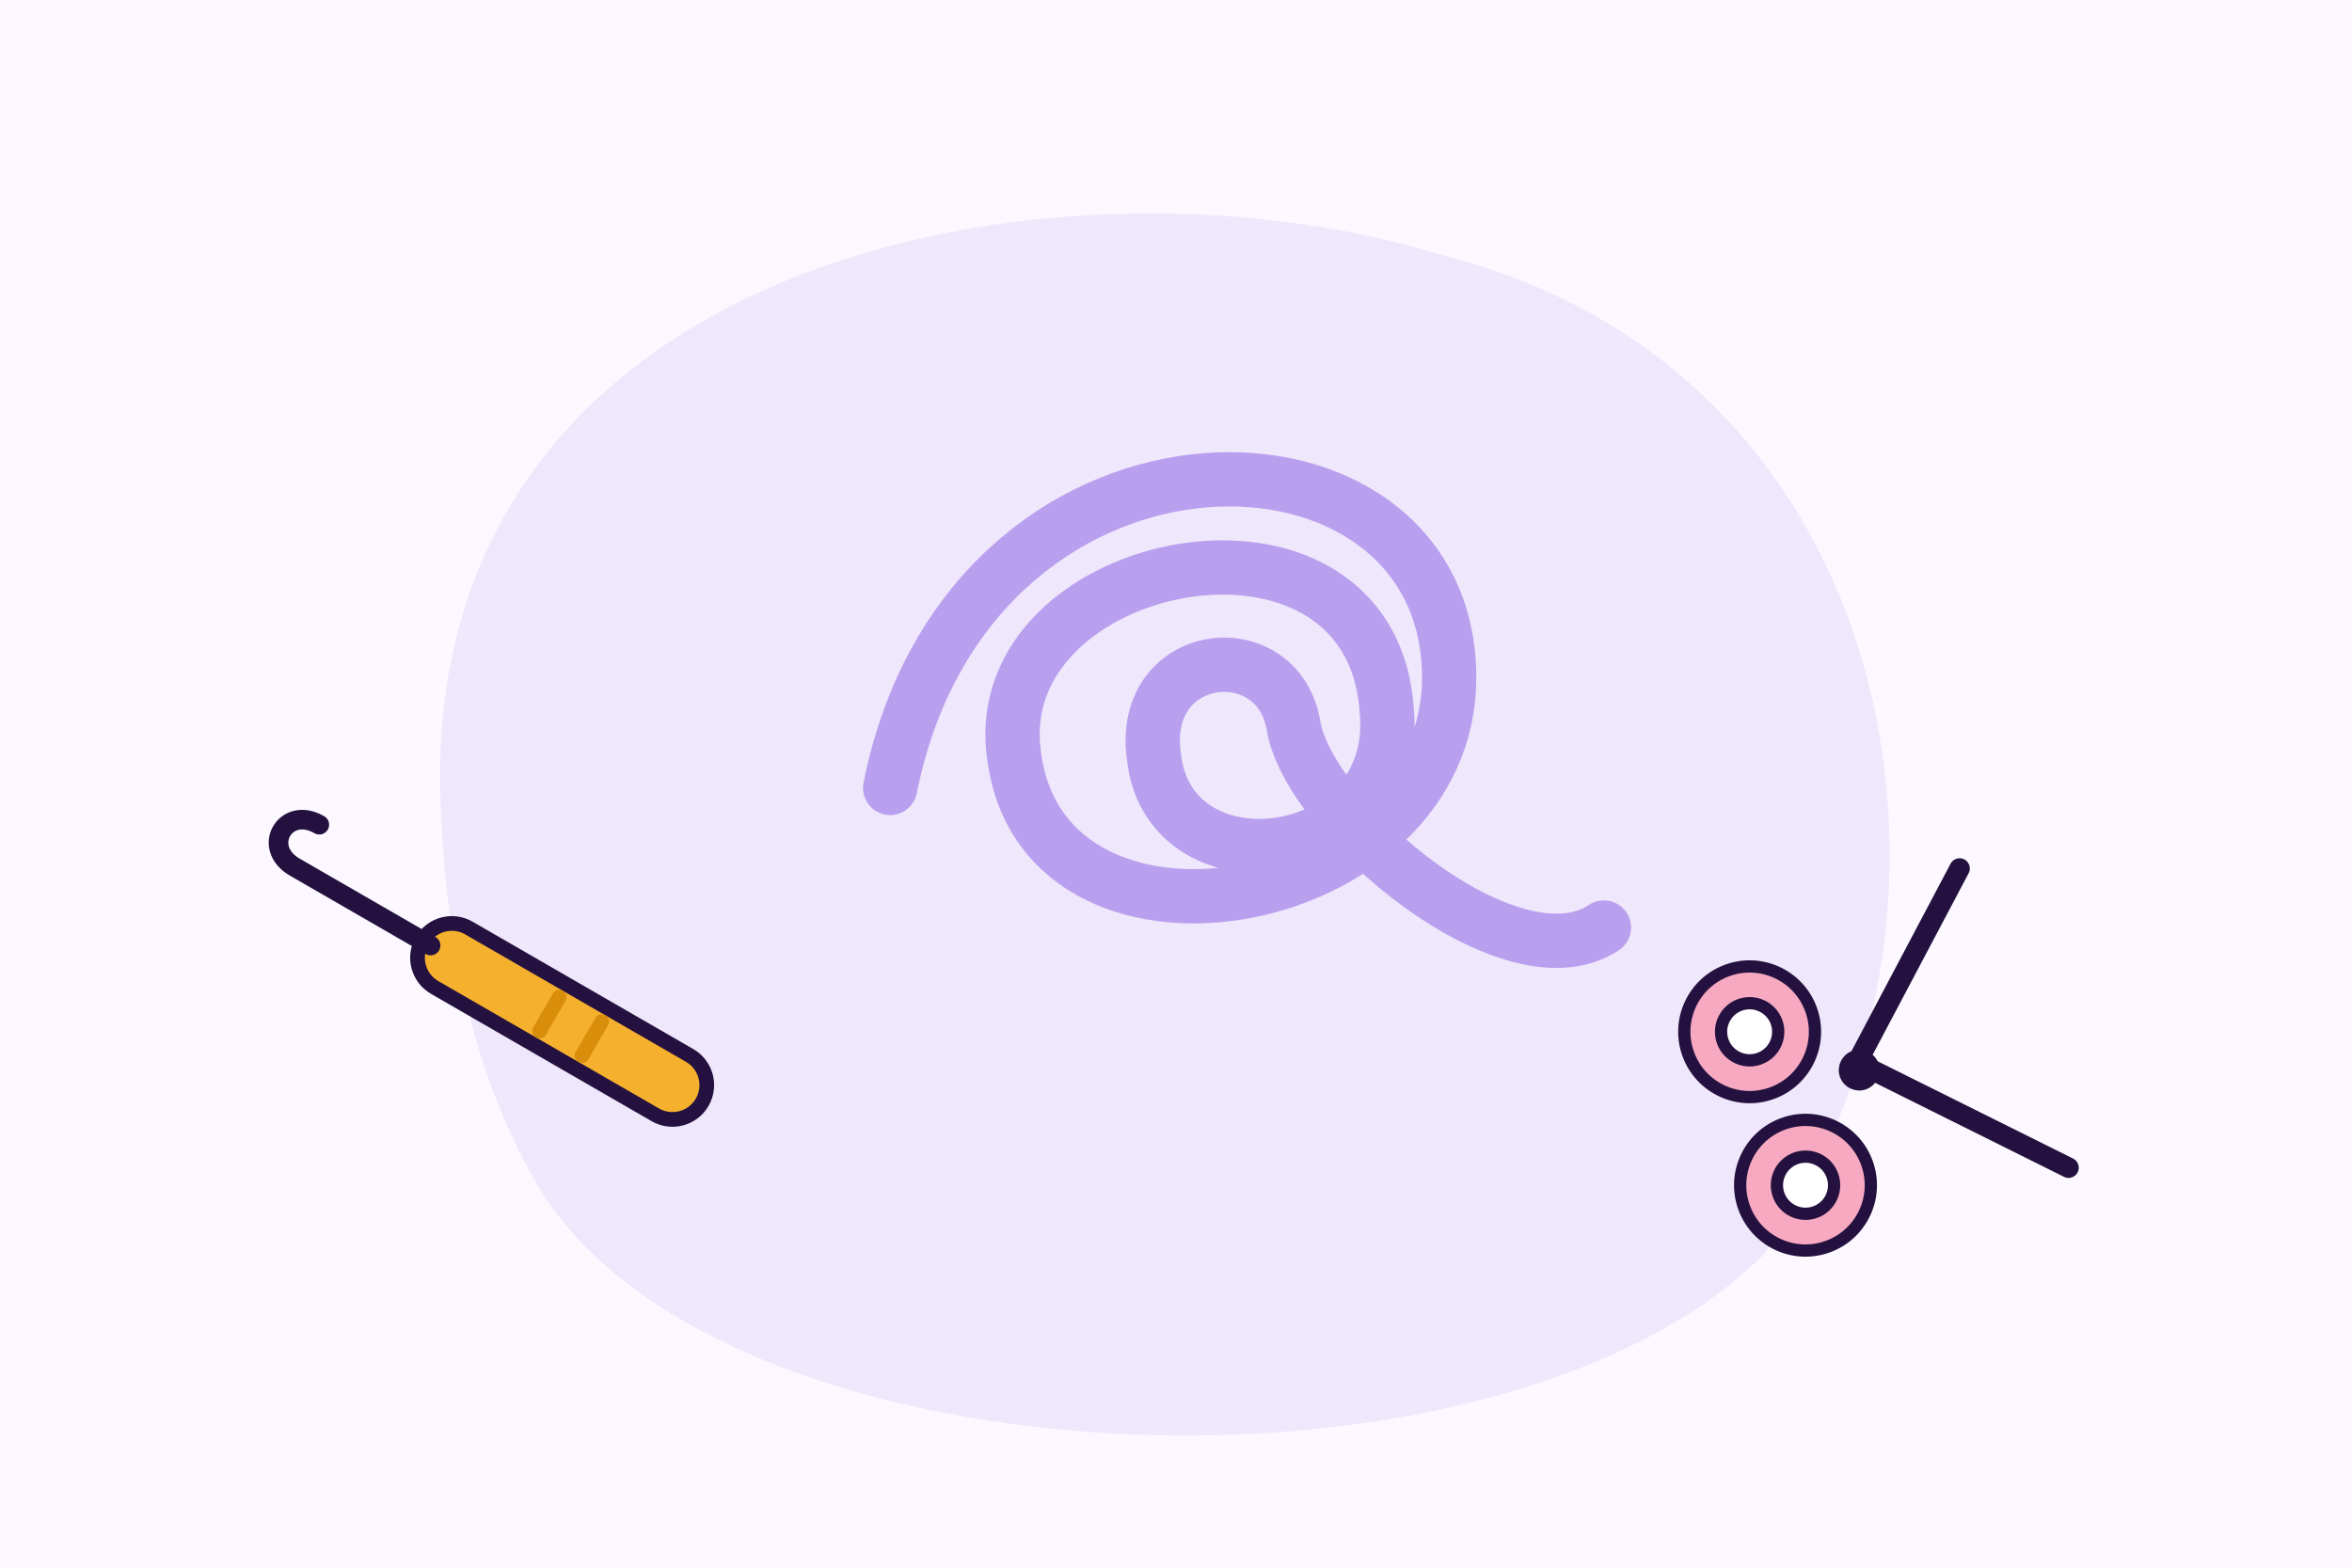
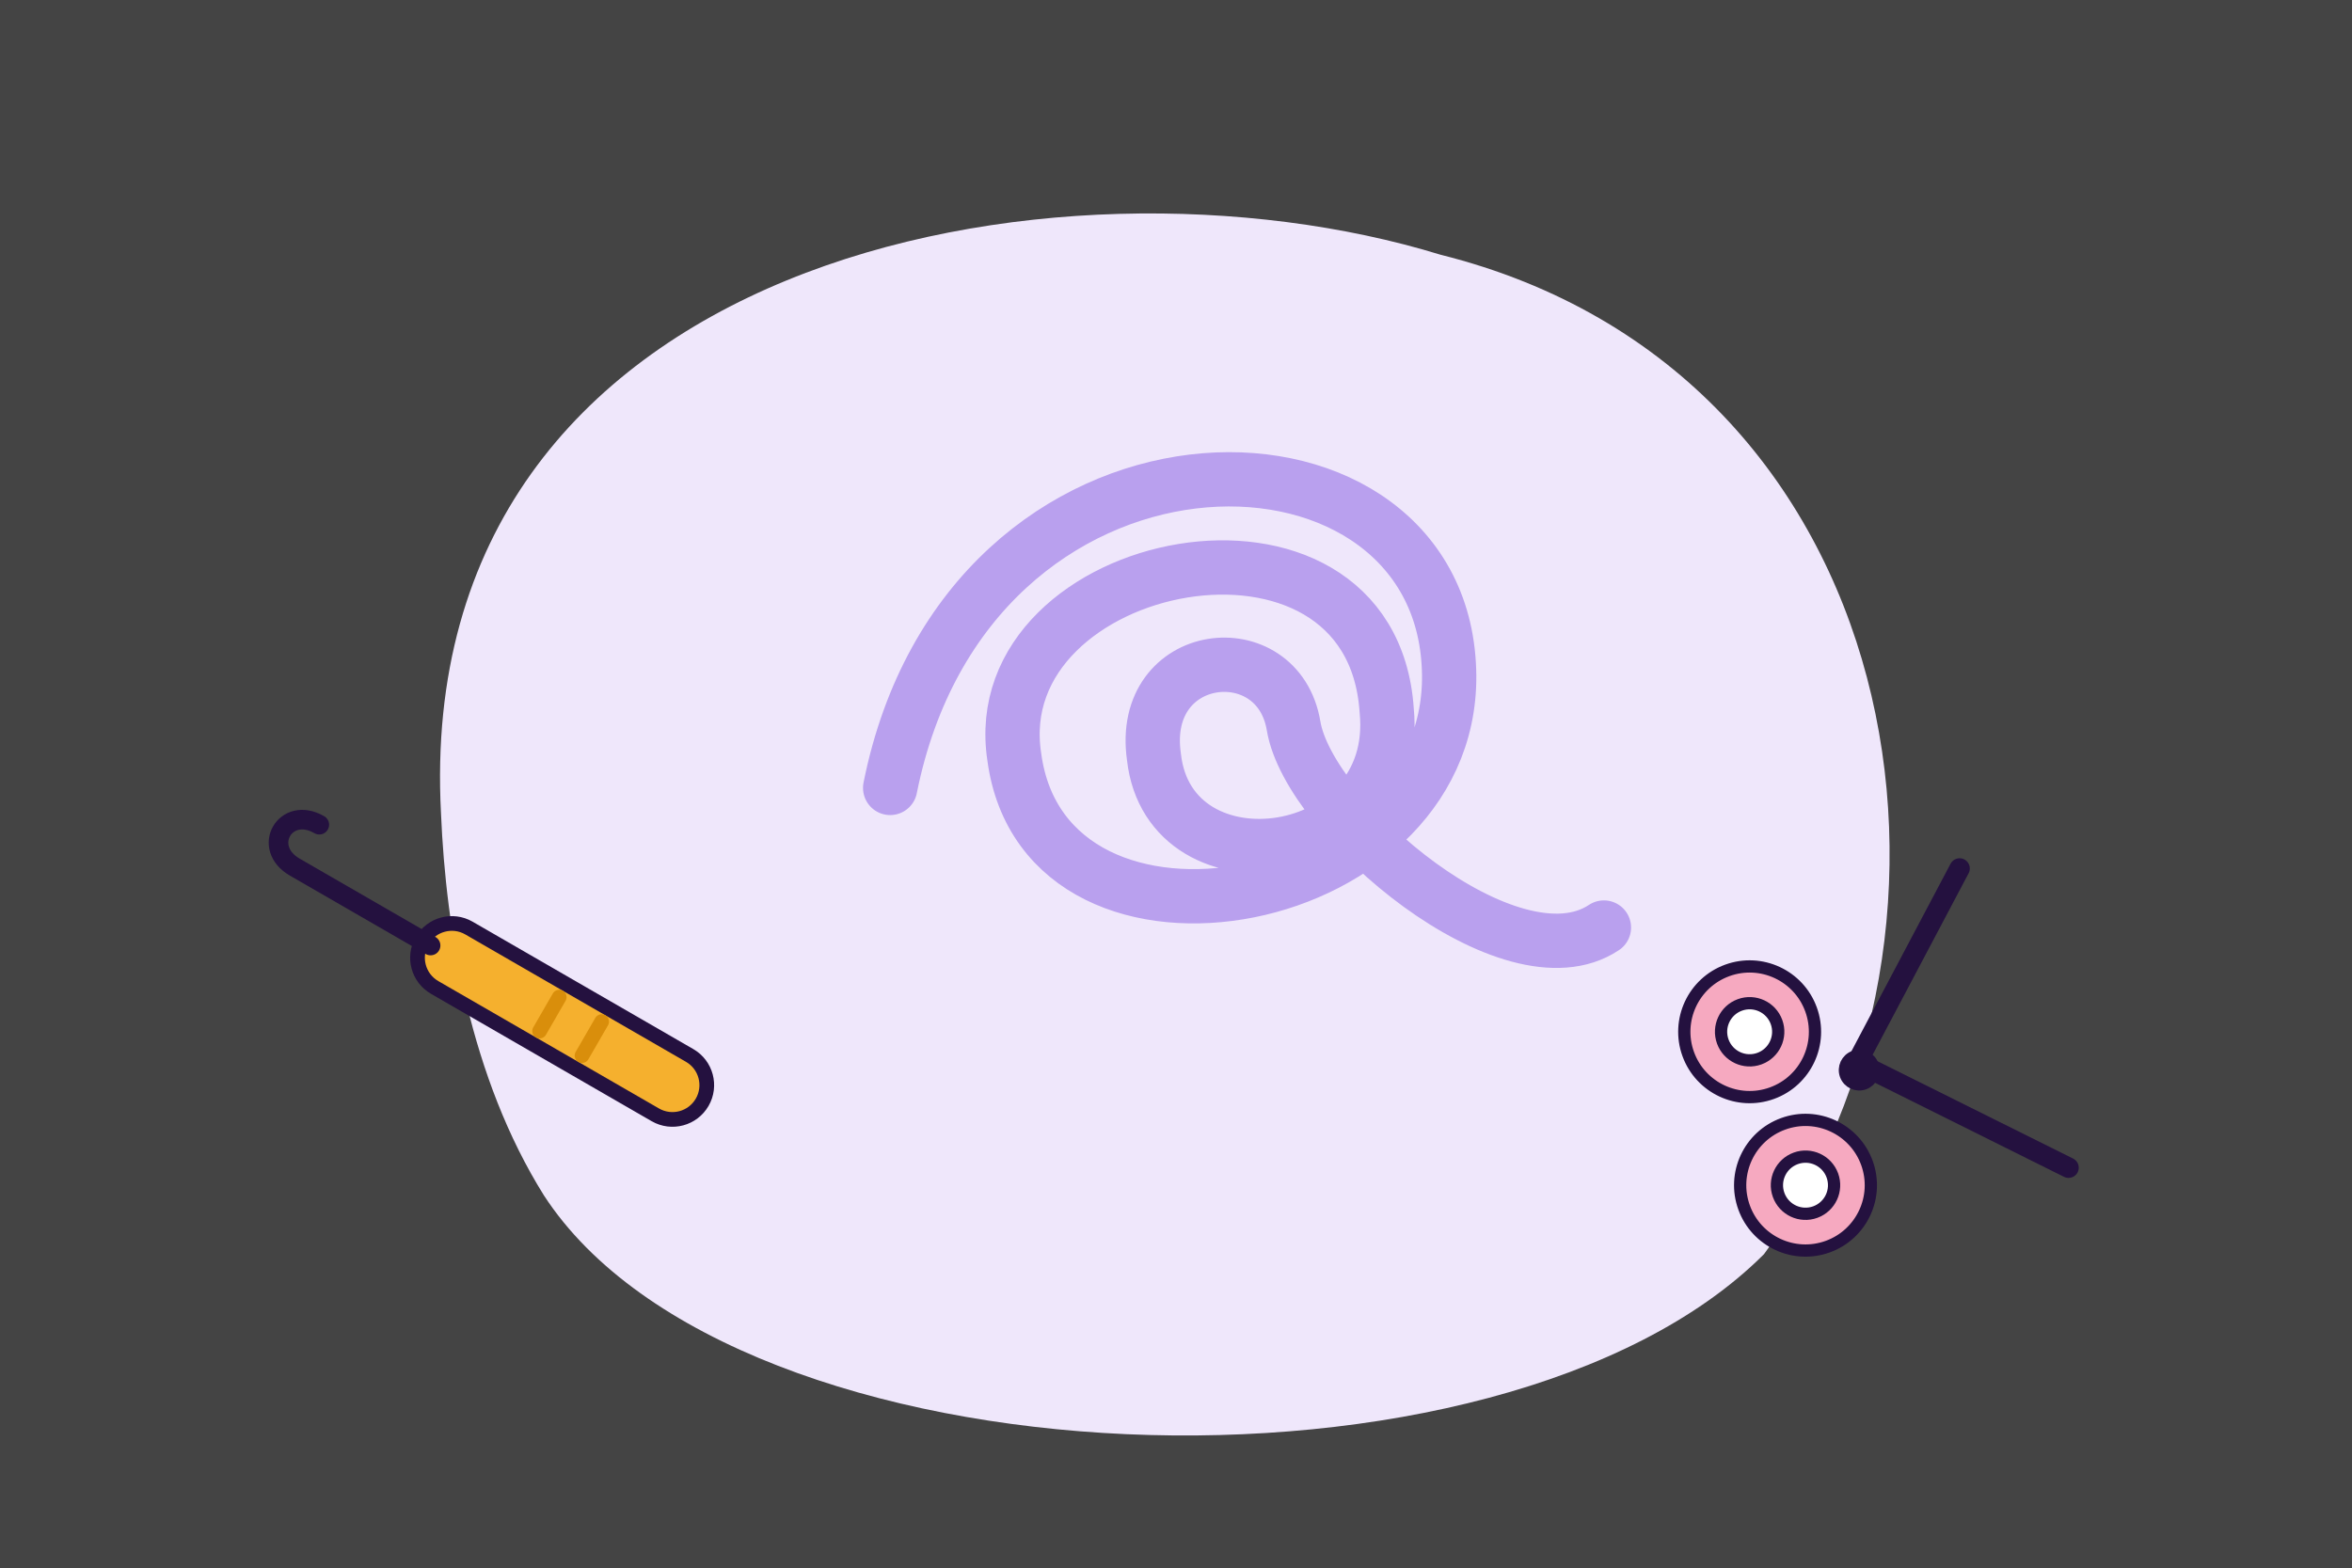
<svg xmlns="http://www.w3.org/2000/svg" width="360" height="240" viewBox="0 0 360 240" fill="none">
  <g id="Shop flow Â· Category pages">
    <path d="M-6284 -626C-6284 -627.105 -6283.1 -628 -6282 -628H794C795.104 -628 796 -627.105 796 -626V1333C796 1334.1 795.104 1335 794 1335H-6282C-6283.1 1335 -6284 1334.1 -6284 1333V-626Z" fill="#444444" />
    <path d="M-6282 -628V-627H794V-628V-629H-6282V-628ZM796 -626H795V1333H796H797V-626H796ZM794 1335V1334H-6282V1335V1336H794V1335ZM-6284 1333H-6283V-626H-6284H-6285V1333H-6284ZM-6282 1335V1334C-6282.55 1334 -6283 1333.55 -6283 1333H-6284H-6285C-6285 1334.66 -6283.66 1336 -6282 1336V1335ZM796 1333H795C795 1333.55 794.552 1334 794 1334V1335V1336C795.657 1336 797 1334.66 797 1333H796ZM794 -628V-627C794.552 -627 795 -626.552 795 -626H796H797C797 -627.657 795.657 -629 794 -629V-628ZM-6282 -628V-629C-6283.66 -629 -6285 -627.657 -6285 -626H-6284H-6283C-6283 -626.552 -6282.55 -627 -6282 -627V-628Z" fill="white" fill-opacity="0.1" />
    <g id="Category Â· No results (filters too narrow)">
-       <rect width="1280" height="1361" transform="translate(-604 -508)" fill="#FBF8FF" />
      <g id="Body">
        <g id="Results">
          <g id="Empty state">
            <g id="State scene">
              <path id="Vector" d="M67.5 124.5C63 39 162 21 220.5 39C292.5 57 306 142.5 270 192C229.5 232.5 112.5 228 83.25 183C72 165 68.25 142.5 67.5 124.5Z" fill="#EFE7FB" />
              <g id="Group">
                <g id="Group_2">
                  <path id="Vector_2" d="M136.25 120.624C148.124 61.25 219.373 61.25 221.748 101.624C224.123 139.623 159.999 151.498 155.249 115.874C150.499 84.999 209.873 73.125 212.248 108.749C214.623 132.498 178.999 137.248 176.624 115.874C174.249 99.249 195.623 96.874 197.998 111.124C200.373 125.373 231.248 151.498 245.497 141.998" stroke="#B9A0EE" stroke-width="8.312" stroke-linecap="round" stroke-linejoin="round" />
                </g>
              </g>
              <g id="Group_3">
                <g id="Group_4">
                  <path id="Vector_3" d="M283.396 164.251L299.939 132.957M285.745 163.396L316.612 178.765" stroke="#24113F" stroke-width="3.125" stroke-linecap="round" stroke-linejoin="round" />
                  <path id="Vector_4" d="M271.223 167.353C276.413 165.464 279.088 159.725 277.199 154.536C275.311 149.346 269.572 146.671 264.383 148.559C259.193 150.448 256.518 156.186 258.406 161.376C260.295 166.566 266.033 169.241 271.223 167.353Z" fill="#F6A9C0" stroke="#24113F" stroke-width="1.875" stroke-linecap="round" stroke-linejoin="round" />
                  <path id="Vector_5" d="M279.773 190.844C284.963 188.955 287.639 183.217 285.75 178.027C283.861 172.838 278.123 170.162 272.933 172.051C267.744 173.939 265.068 179.678 266.957 184.867C268.846 190.057 274.584 192.733 279.773 190.844Z" fill="#F6A9C0" stroke="#24113F" stroke-width="1.875" stroke-linecap="round" stroke-linejoin="round" />
                  <path id="Vector_6" d="M269.299 162.067C271.57 161.24 272.74 158.73 271.914 156.459C271.088 154.189 268.577 153.018 266.307 153.845C264.036 154.671 262.866 157.181 263.692 159.452C264.518 161.722 267.029 162.893 269.299 162.067Z" fill="white" stroke="#24113F" stroke-width="1.875" stroke-linecap="round" stroke-linejoin="round" />
                  <path id="Vector_7" d="M277.85 185.558C280.12 184.731 281.291 182.221 280.464 179.95C279.638 177.68 277.128 176.509 274.857 177.336C272.587 178.162 271.416 180.673 272.242 182.943C273.069 185.213 275.579 186.384 277.85 185.558Z" fill="white" stroke="#24113F" stroke-width="1.875" stroke-linecap="round" stroke-linejoin="round" />
                  <path id="Vector_8" d="M285.319 165.879C286.454 165.466 287.039 164.211 286.626 163.076C286.213 161.941 284.958 161.355 283.823 161.768C282.687 162.182 282.102 163.437 282.515 164.572C282.928 165.707 284.184 166.293 285.319 165.879Z" fill="#24113F" stroke="#24113F" stroke-width="1.875" stroke-linecap="round" stroke-linejoin="round" />
                </g>
              </g>
              <g id="Group_5">
                <g id="Group_6">
                  <g id="Group_7">
                    <path id="Vector_9" d="M71.779 142.079C69.269 140.629 66.058 141.489 64.608 144C63.158 146.511 64.019 149.722 66.529 151.172L100.305 170.672C102.816 172.122 106.026 171.261 107.476 168.75C108.926 166.239 108.066 163.028 105.555 161.579L71.779 142.079Z" fill="#F5B02E" stroke="#24113F" stroke-width="2.25" stroke-linecap="round" stroke-linejoin="round" />
                    <path id="Vector_10" d="M65.907 144.75L45.122 132.75C39.926 129.75 43.676 123.255 48.872 126.255" stroke="#24113F" stroke-width="3" stroke-linecap="round" stroke-linejoin="round" />
                    <g id="Vector_11">
                      <path d="M82.593 157.849L85.593 152.652L82.593 157.849ZM89.088 161.599L92.088 156.402L89.088 161.599Z" fill="black" />
                      <path d="M82.593 157.849L85.593 152.652M89.088 161.599L92.088 156.402" stroke="#D98E0B" stroke-width="2.25" stroke-linecap="round" stroke-linejoin="round" />
                    </g>
                  </g>
                </g>
              </g>
            </g>
          </g>
        </g>
      </g>
    </g>
  </g>
</svg>
